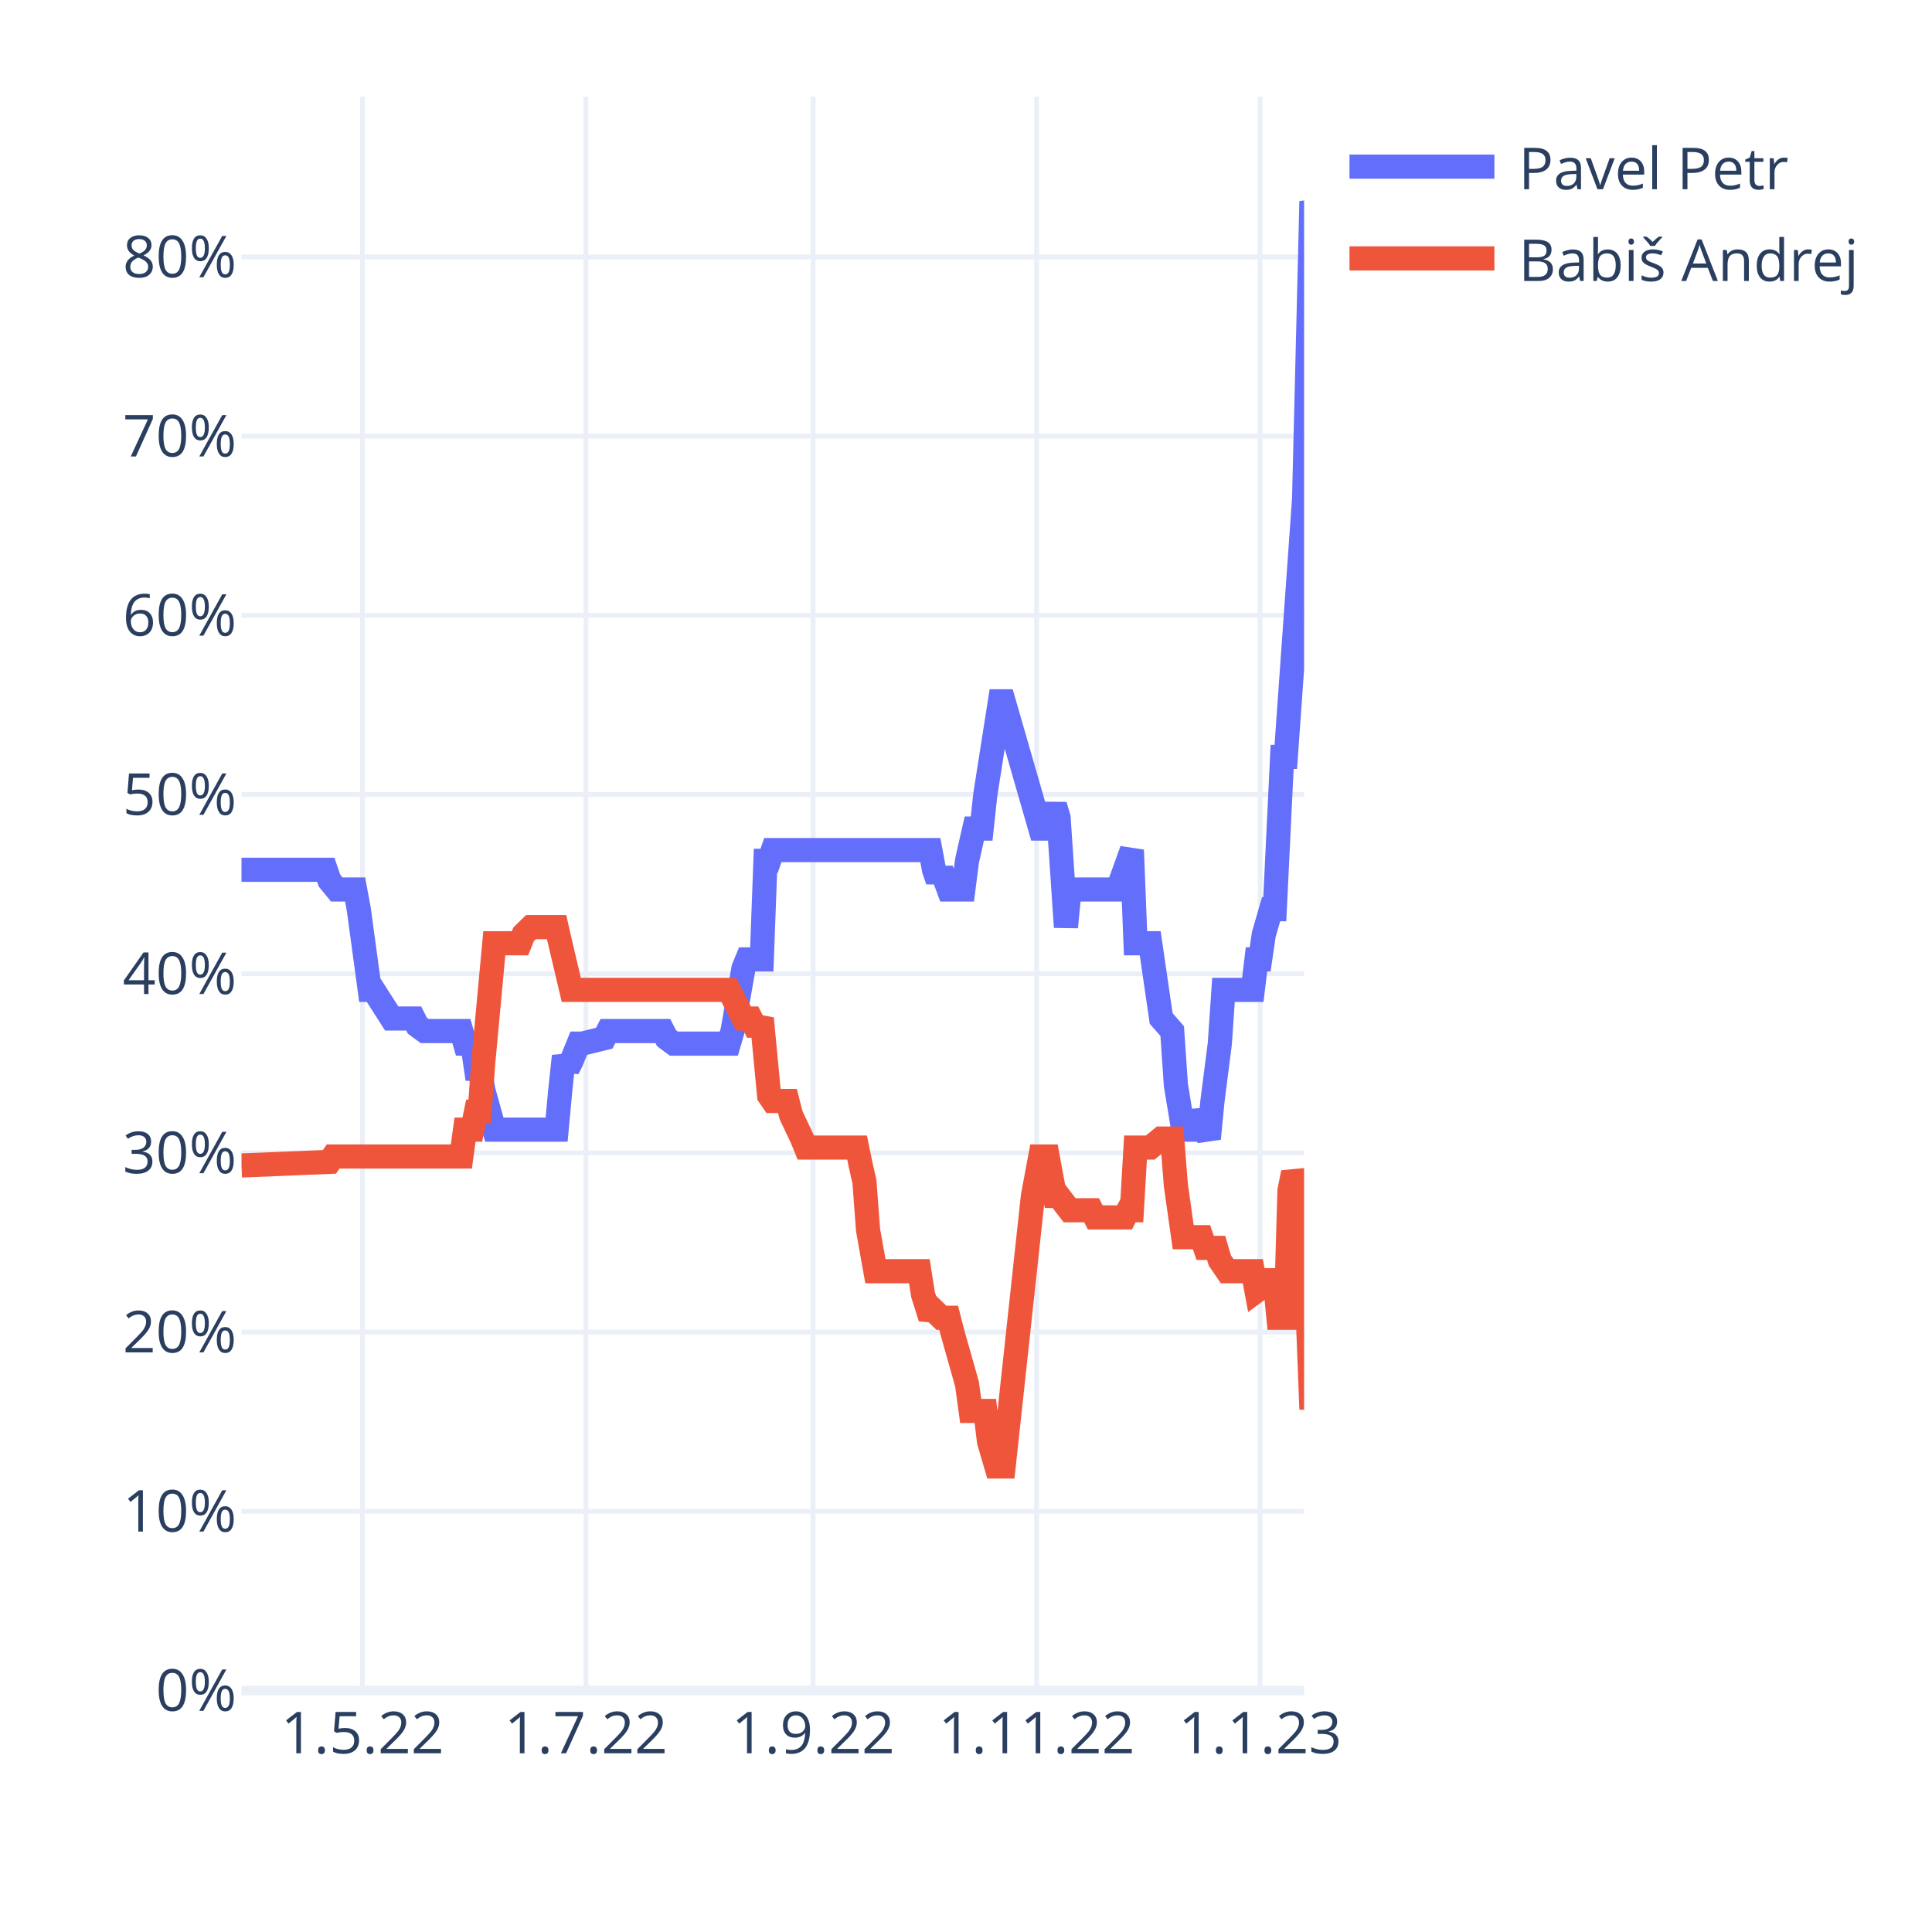
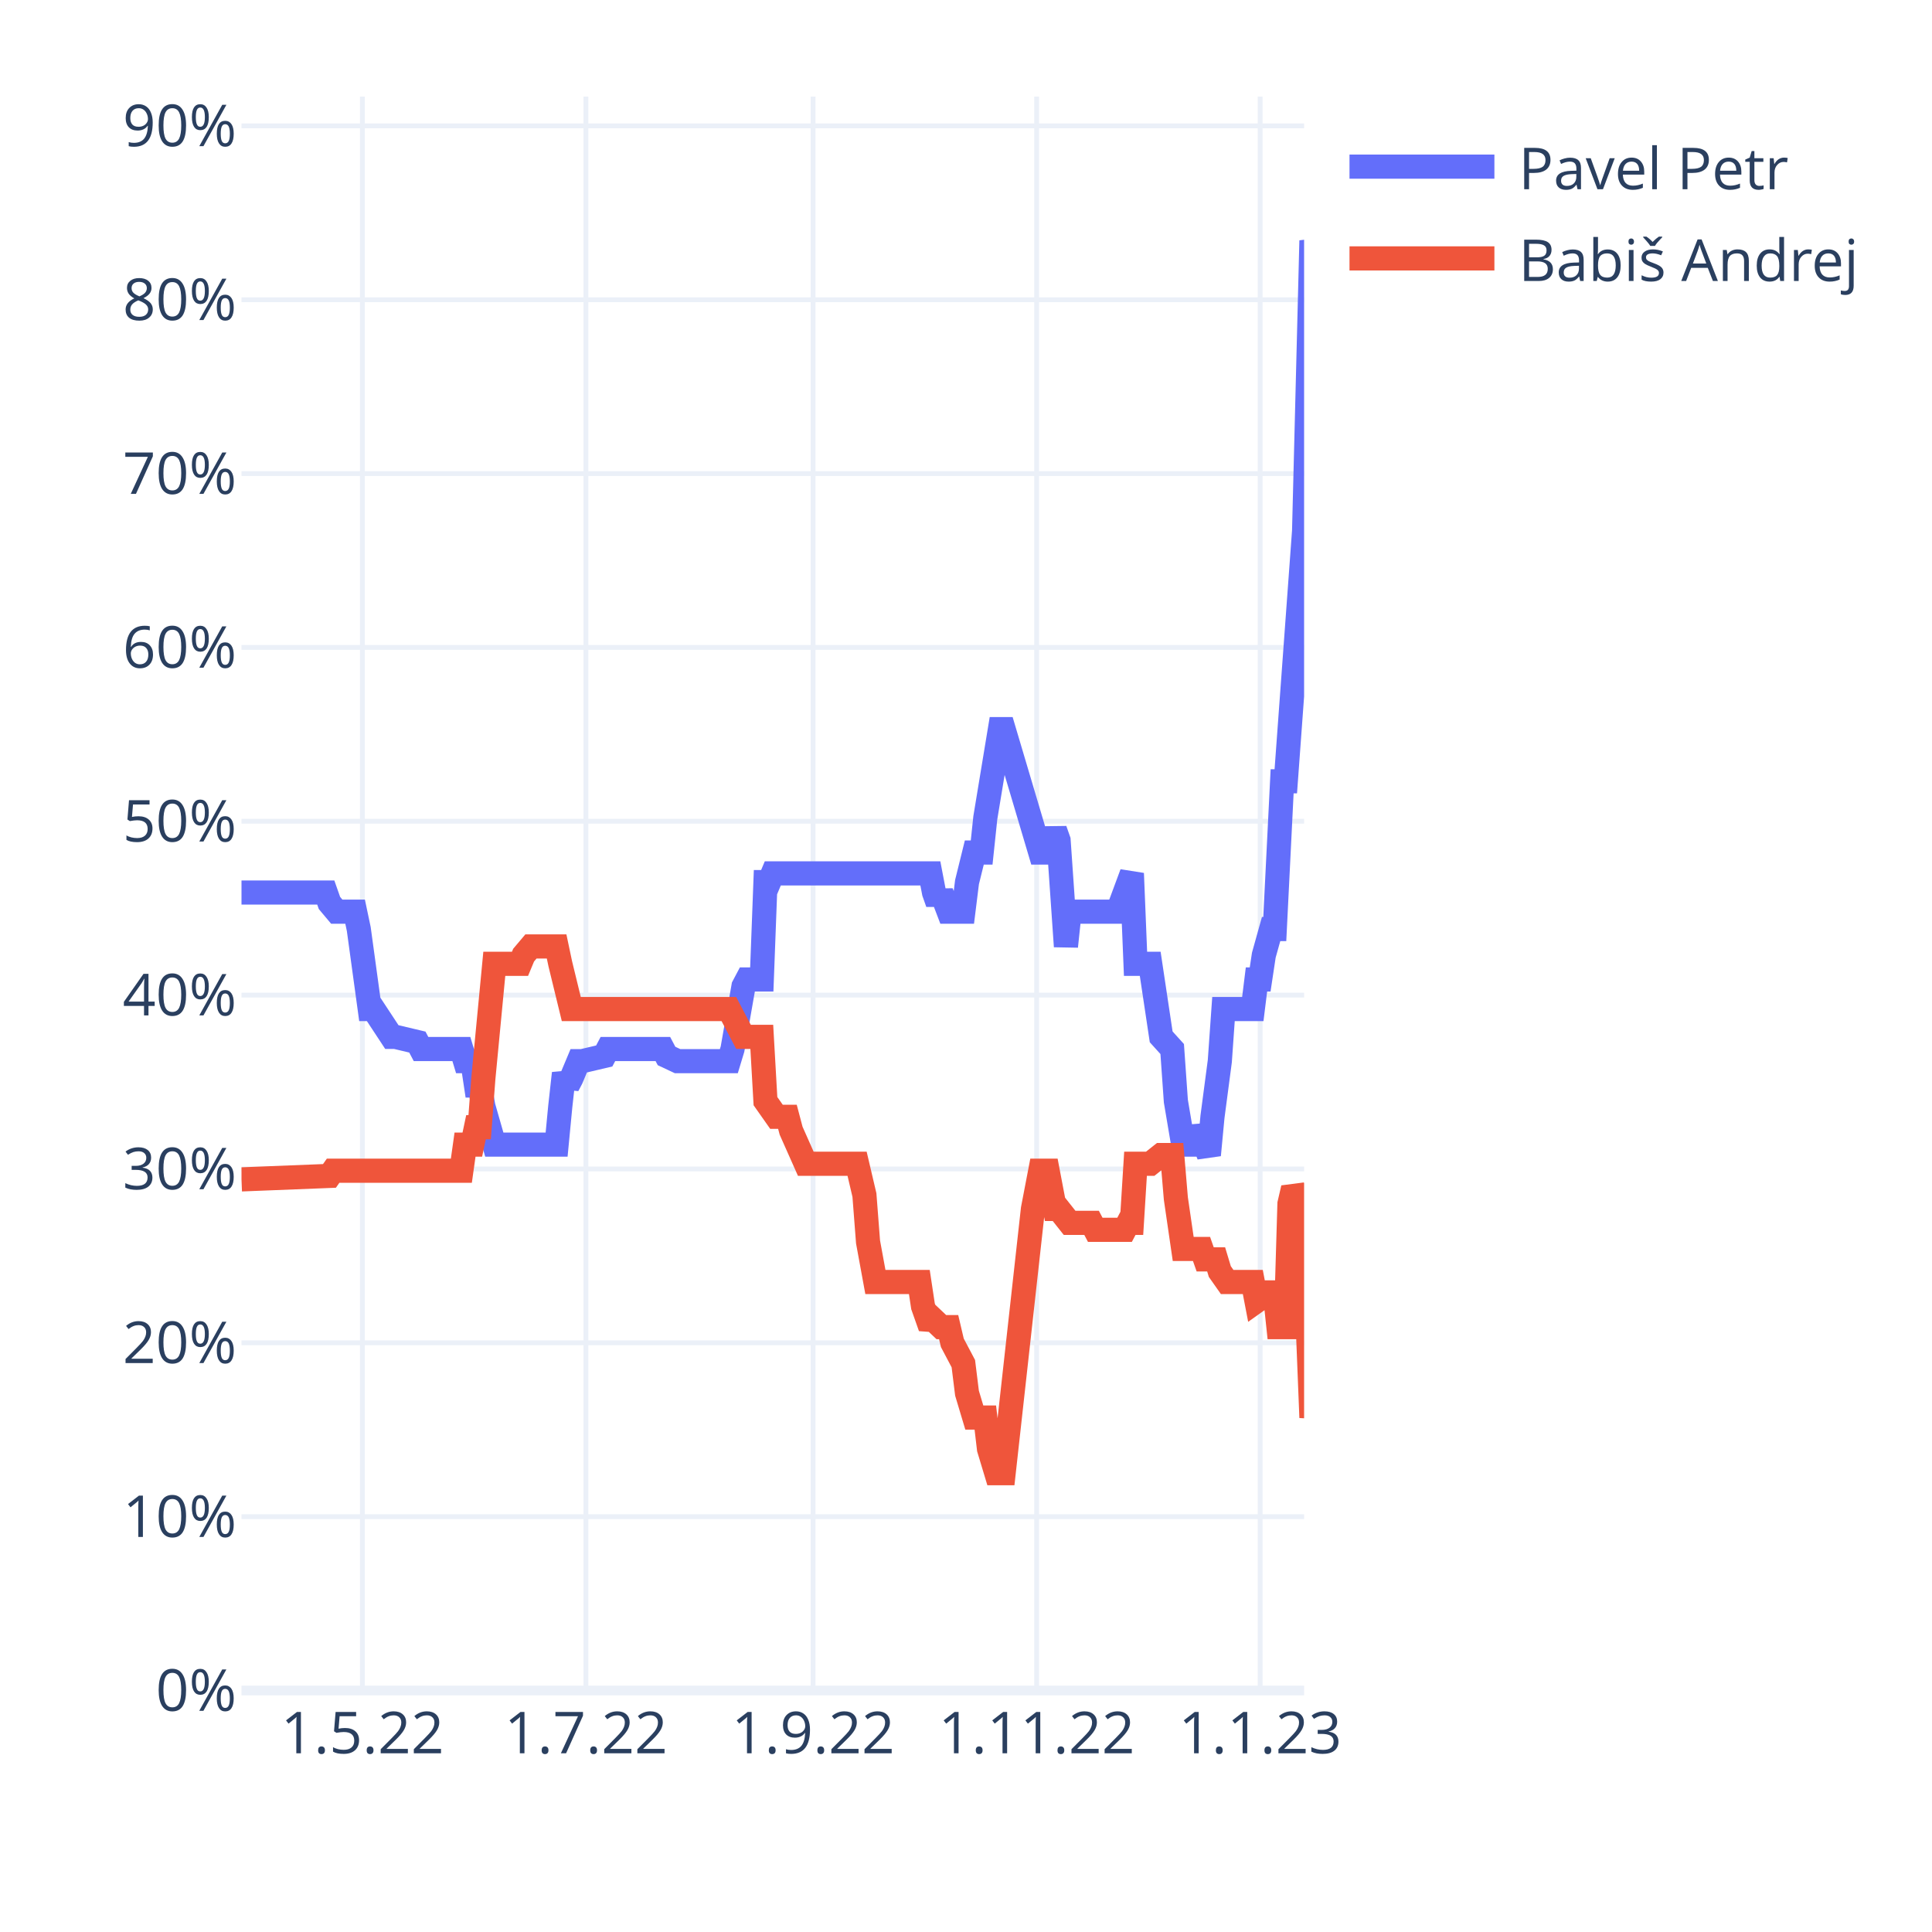
<svg xmlns="http://www.w3.org/2000/svg" class="main-svg" width="400" height="400" style="" viewBox="0 0 400 400">
  <rect x="0" y="0" width="400" height="400" style="fill: rgb(255, 255, 255); fill-opacity: 1;" />
-   <defs id="defs-6587c9">
+   <defs id="defs-6418bf">
    <g class="clips">
-       <clipPath id="clip6587c9xyplot" class="plotclip">
+       <clipPath id="clip6418bfxyplot" class="plotclip">
        <rect width="220" height="330" />
      </clipPath>
-       <clipPath class="axesclip" id="clip6587c9x">
+       <clipPath class="axesclip" id="clip6418bfx">
        <rect x="50" y="0" width="220" height="400" />
      </clipPath>
-       <clipPath class="axesclip" id="clip6587c9y">
+       <clipPath class="axesclip" id="clip6418bfy">
        <rect x="0" y="20" width="400" height="330" />
      </clipPath>
-       <clipPath class="axesclip" id="clip6587c9xy">
+       <clipPath class="axesclip" id="clip6418bfxy">
        <rect x="50" y="20" width="220" height="330" />
      </clipPath>
    </g>
    <g class="gradients" />
    <g class="patterns" />
  </defs>
  <g class="bglayer" />
  <g class="layer-below">
    <g class="imagelayer" />
    <g class="shapelayer" />
  </g>
  <g class="cartesianlayer">
    <g class="subplot xy">
      <g class="layer-subplot">
        <g class="shapelayer" />
        <g class="imagelayer" />
      </g>
      <g class="minor-gridlayer">
        <g class="x" />
        <g class="y" />
      </g>
      <g class="gridlayer">
        <g class="x">
          <path class="xgrid crisp" transform="translate(75.03,0)" d="M0,20v330" style="stroke: rgb(235, 240, 248); stroke-opacity: 1; stroke-width: 1px;" />
          <path class="xgrid crisp" transform="translate(121.31,0)" d="M0,20v330" style="stroke: rgb(235, 240, 248); stroke-opacity: 1; stroke-width: 1px;" />
          <path class="xgrid crisp" transform="translate(168.34,0)" d="M0,20v330" style="stroke: rgb(235, 240, 248); stroke-opacity: 1; stroke-width: 1px;" />
          <path class="xgrid crisp" transform="translate(214.62,0)" d="M0,20v330" style="stroke: rgb(235, 240, 248); stroke-opacity: 1; stroke-width: 1px;" />
          <path class="xgrid crisp" transform="translate(260.9,0)" d="M0,20v330" style="stroke: rgb(235, 240, 248); stroke-opacity: 1; stroke-width: 1px;" />
        </g>
        <g class="y">
-           <path class="ygrid crisp" transform="translate(0,312.9)" d="M50,0h220" style="stroke: rgb(235, 240, 248); stroke-opacity: 1; stroke-width: 1px;" />
-           <path class="ygrid crisp" transform="translate(0,275.8)" d="M50,0h220" style="stroke: rgb(235, 240, 248); stroke-opacity: 1; stroke-width: 1px;" />
-           <path class="ygrid crisp" transform="translate(0,238.7)" d="M50,0h220" style="stroke: rgb(235, 240, 248); stroke-opacity: 1; stroke-width: 1px;" />
-           <path class="ygrid crisp" transform="translate(0,201.6)" d="M50,0h220" style="stroke: rgb(235, 240, 248); stroke-opacity: 1; stroke-width: 1px;" />
-           <path class="ygrid crisp" transform="translate(0,164.5)" d="M50,0h220" style="stroke: rgb(235, 240, 248); stroke-opacity: 1; stroke-width: 1px;" />
-           <path class="ygrid crisp" transform="translate(0,127.4)" d="M50,0h220" style="stroke: rgb(235, 240, 248); stroke-opacity: 1; stroke-width: 1px;" />
-           <path class="ygrid crisp" transform="translate(0,90.3)" d="M50,0h220" style="stroke: rgb(235, 240, 248); stroke-opacity: 1; stroke-width: 1px;" />
-           <path class="ygrid crisp" transform="translate(0,53.2)" d="M50,0h220" style="stroke: rgb(235, 240, 248); stroke-opacity: 1; stroke-width: 1px;" />
+           <path class="ygrid crisp" transform="translate(0,314.01)" d="M50,0h220" style="stroke: rgb(235, 240, 248); stroke-opacity: 1; stroke-width: 1px;" />
+           <path class="ygrid crisp" transform="translate(0,278.01)" d="M50,0h220" style="stroke: rgb(235, 240, 248); stroke-opacity: 1; stroke-width: 1px;" />
+           <path class="ygrid crisp" transform="translate(0,242.02)" d="M50,0h220" style="stroke: rgb(235, 240, 248); stroke-opacity: 1; stroke-width: 1px;" />
+           <path class="ygrid crisp" transform="translate(0,206.03)" d="M50,0h220" style="stroke: rgb(235, 240, 248); stroke-opacity: 1; stroke-width: 1px;" />
+           <path class="ygrid crisp" transform="translate(0,170.03)" d="M50,0h220" style="stroke: rgb(235, 240, 248); stroke-opacity: 1; stroke-width: 1px;" />
+           <path class="ygrid crisp" transform="translate(0,134.04)" d="M50,0h220" style="stroke: rgb(235, 240, 248); stroke-opacity: 1; stroke-width: 1px;" />
+           <path class="ygrid crisp" transform="translate(0,98.05)" d="M50,0h220" style="stroke: rgb(235, 240, 248); stroke-opacity: 1; stroke-width: 1px;" />
+           <path class="ygrid crisp" transform="translate(0,62.06)" d="M50,0h220" style="stroke: rgb(235, 240, 248); stroke-opacity: 1; stroke-width: 1px;" />
+           <path class="ygrid crisp" transform="translate(0,26.06)" d="M50,0h220" style="stroke: rgb(235, 240, 248); stroke-opacity: 1; stroke-width: 1px;" />
        </g>
      </g>
      <g class="zerolinelayer">
        <path class="yzl zl crisp" transform="translate(0,350)" d="M50,0h220" style="stroke: rgb(235, 240, 248); stroke-opacity: 1; stroke-width: 2px;" />
      </g>
      <path class="xlines-below" />
      <path class="ylines-below" />
      <g class="overlines-below" />
      <g class="xaxislayer-below" />
      <g class="yaxislayer-below" />
      <g class="overaxes-below" />
-       <g class="plot" transform="translate(50,20)" clip-path="url(#clip6587c9xyplot)">
+       <g class="plot" transform="translate(50,20)" clip-path="url(#clip6418bfxyplot)">
        <g class="scatterlayer mlayer">
-           <g class="trace scatter trace3d9125" style="stroke-miterlimit: 2; opacity: 1;">
+           <g class="trace scatter trace3e75d4" style="stroke-miterlimit: 2; opacity: 1;">
            <g class="fills" />
            <g class="errorbars" />
            <g class="lines">
-               <path class="js-line" d="M0,160.08L17.45,160.08L18.21,162.31L19.72,164.16L20.48,164.16L23.52,164.16L24.28,168.24L26.55,184.94L27.31,184.94L31.1,190.87L31.86,190.87L35.66,190.87L36.41,192.36L37.93,193.47L38.69,193.47L45.52,193.47L46.28,196.07L47.79,196.07L48.55,201.26L49.31,201.26L50.07,205.71L52.34,213.88L53.1,213.88L65.24,213.88L66,205.71L66.76,198.66L67.52,201.26L68.28,199.78L69.79,196.07L70.55,196.07L75.1,194.95L75.86,193.47L87.24,193.47L88,194.95L89.52,196.07L90.28,196.07L100.9,196.07L101.66,193.47L103.93,180.48L104.69,178.63L107.72,178.63L108.48,158.22L109.24,158.22L110,156L142.62,156L143.38,160.08L144.14,162.31L144.9,160.08L146.41,164.16L147.17,164.16L149.45,164.16L150.21,158.22L151.72,151.55L152.48,151.55L153.24,151.55L154,144.5L157.03,125.2L157.79,125.2L165.38,151.55L166.9,151.55L168.41,146.72L169.17,149.32L170.69,171.95L171.45,164.16L181.31,164.16L182.07,162.31L184.34,156L185.1,175.29L188.14,175.29L190.41,190.87L192.69,193.47L193.45,204.6L194.97,213.88L195.72,213.88L197.24,213.88L198,210.17L200.28,215.73L201.03,207.94L202.55,196.07L203.31,184.94L209.38,184.94L210.14,178.63L210.9,178.63L211.66,173.44L213.17,168.24L213.93,168.24L215.45,136.71L216.21,136.71L220,83.28L221.52,21.69L223.79,29.86L224.55,29.86L226.83,16.5" style="vector-effect: non-scaling-stroke; fill: none; stroke: rgb(99, 110, 250); stroke-opacity: 1; stroke-width: 5px; opacity: 1;" />
+               <path class="js-line" d="M0,164.79L17.45,164.79L18.21,166.95L19.72,168.75L20.48,168.75L23.52,168.75L24.28,172.35L26.55,188.91L27.31,188.91L31.1,194.67L31.86,194.67L36.41,195.75L37.17,197.19L45.52,197.19L46.28,199.7L47.79,199.7L48.55,204.74L49.31,204.74L50.07,209.06L52.34,216.98L53.1,216.98L65.24,216.98L66,209.06L66.76,202.22L67.52,204.74L68.28,203.3L69.79,199.7L70.55,199.7L75.1,198.63L75.86,197.19L87.24,197.19L88,198.63L90.28,199.7L91.03,199.7L100.9,199.7L101.66,197.19L103.93,184.23L104.69,182.79L107.72,182.79L108.48,162.63L109.24,162.63L110,160.83L142.62,160.83L143.38,164.79L144.14,166.95L144.9,164.79L146.41,168.75L147.17,168.75L149.45,168.75L150.21,162.63L151.72,156.51L152.48,156.51L153.24,156.51L154,149.31L157.03,130.96L157.79,130.96L165.38,156.51L166.9,156.51L168.41,151.83L169.17,153.99L170.69,175.95L171.45,168.75L181.31,168.75L182.07,166.95L184.34,160.83L185.1,179.55L188.14,179.55L190.41,194.67L192.69,197.19L193.45,207.98L194.97,216.98L195.72,216.98L197.24,216.98L198,213.38L200.28,219.14L201.03,211.22L202.55,199.7L203.31,188.91L209.38,188.91L210.14,182.79L210.9,182.79L211.66,177.75L213.17,172.35L213.93,172.35L215.45,141.76L216.21,141.76L220,89.93L221.52,29.82L223.79,38.1L224.55,38.1L226.07,31.98L226.83,20.82L227.59,16.5" style="vector-effect: non-scaling-stroke; fill: none; stroke: rgb(99, 110, 250); stroke-opacity: 1; stroke-width: 5px; opacity: 1;" />
            </g>
            <g class="points" />
            <g class="text" />
          </g>
-           <g class="trace scatter tracee2614f" style="stroke-miterlimit: 2; opacity: 1;">
+           <g class="trace scatter tracec8a9c9" style="stroke-miterlimit: 2; opacity: 1;">
            <g class="fills" />
            <g class="errorbars" />
            <g class="lines">
-               <path class="js-line" d="M0,221.3L18.21,220.55L18.97,219.44L45.52,219.44L46.28,213.88L47.79,213.88L48.55,210.17L49.31,210.17L50.07,199.78L52.34,175.29L53.1,175.29L57.66,175.29L58.41,173.44L59.93,171.95L60.69,171.95L65.24,171.95L66,175.29L68.28,184.94L69.03,184.94L100.9,184.94L101.66,186.42L103.93,190.87L104.69,190.87L105.45,190.87L106.21,192.36L106.97,192.36L107.72,190.87L109.24,206.83L110,207.94L113.03,207.94L113.79,210.91L116.07,215.73L116.83,217.59L127.45,217.59L128.21,221.3L128.97,224.63L129.72,234.65L131.24,243.18L132,243.18L140.34,243.18L141.1,248.01L142.62,252.83L143.38,251.35L144.9,252.83L145.66,252.83L146.41,252.83L147.17,255.8L150.21,266.56L150.97,272.12L154,272.12L154.76,278.43L156.28,283.62L157.03,283.62L157.79,283.62L163.86,227.6L165.38,219.44L166.9,219.44L168.41,227.6L169.17,227.6L171.45,230.57L172.21,230.57L176,230.57L176.76,232.05L182.83,232.05L183.59,230.57L184.34,230.57L185.1,217.59L188.14,217.59L190.41,215.73L192.69,215.73L193.45,225.38L194.97,236.14L195.72,236.14L198.76,236.14L199.52,238.36L201.79,238.36L202.55,240.96L204.07,243.18L204.83,243.18L209.38,243.18L210.14,247.27L211.66,246.15L212.41,245.04L213.93,245.04L214.69,252.83L216.21,252.83L216.97,226.49L217.72,222.78L218.48,224.63L219.24,231.68L220,232.8L221.52,271.75L223.79,255.8L224.55,256.91L226.83,272.49" style="vector-effect: non-scaling-stroke; fill: none; stroke: rgb(239, 85, 59); stroke-opacity: 1; stroke-width: 5px; opacity: 1;" />
+               <path class="js-line" d="M0,224.18L18.21,223.46L18.97,222.38L45.52,222.38L46.28,216.98L47.79,216.98L48.55,213.38L49.31,213.38L50.07,203.3L52.34,179.55L53.1,179.55L57.66,179.55L58.41,177.75L59.93,175.95L60.69,175.95L65.24,175.95L66,179.55L68.28,188.91L69.03,188.91L100.9,188.91L101.66,190.35L103.93,194.67L104.69,194.67L107.72,194.67L108.48,207.98L110.76,211.22L111.52,211.22L113.03,211.22L113.79,214.1L116.83,220.94L117.59,220.94L127.45,220.94L128.21,224.18L128.97,227.42L129.72,237.14L131.24,245.42L132,245.42L140.34,245.42L141.1,250.46L142.62,254.77L143.38,253.33L144.9,254.77L145.66,254.77L146.41,254.77L147.17,258.01L149.45,262.33L150.21,268.45L151.72,273.49L152.48,273.49L154,273.49L154.76,279.97L156.28,285.01L157.03,285.01L157.79,285.01L163.86,230.3L165.38,222.38L166.9,222.38L168.41,230.3L169.17,230.3L171.45,233.18L172.21,233.18L176,233.18L176.76,234.62L182.83,234.62L183.59,233.18L184.34,233.18L185.1,220.94L188.14,220.94L190.41,219.14L192.69,219.14L193.45,228.14L194.97,238.58L195.72,238.58L198.76,238.58L199.52,240.74L201.79,240.74L202.55,243.26L204.07,245.42L204.83,245.42L209.38,245.42L210.14,249.38L211.66,248.3L212.41,247.58L213.93,247.58L214.69,254.77L216.21,254.77L216.97,229.22L217.72,225.98L218.48,227.42L219.24,234.26L220,235.34L221.52,273.49L223.79,258.01L224.55,259.09L227.59,283.57" style="vector-effect: non-scaling-stroke; fill: none; stroke: rgb(239, 85, 59); stroke-opacity: 1; stroke-width: 5px; opacity: 1;" />
            </g>
            <g class="points" />
            <g class="text" />
          </g>
        </g>
      </g>
      <g class="overplot" />
      <path class="xlines-above crisp" d="M0,0" style="fill: none;" />
      <path class="ylines-above crisp" d="M0,0" style="fill: none;" />
      <g class="overlines-above" />
      <g class="xaxislayer-above">
        <g class="xtick">
          <text text-anchor="middle" x="0" y="363" transform="translate(75.03,0)" style="font-family: 'Open Sans', verdana, arial, sans-serif; font-size: 12px; fill: rgb(42, 63, 95); fill-opacity: 1; white-space: pre; opacity: 1;">1.5.22</text>
        </g>
        <g class="xtick">
          <text text-anchor="middle" x="0" y="363" style="font-family: 'Open Sans', verdana, arial, sans-serif; font-size: 12px; fill: rgb(42, 63, 95); fill-opacity: 1; white-space: pre; opacity: 1;" transform="translate(121.31,0)">1.7.22</text>
        </g>
        <g class="xtick">
          <text text-anchor="middle" x="0" y="363" style="font-family: 'Open Sans', verdana, arial, sans-serif; font-size: 12px; fill: rgb(42, 63, 95); fill-opacity: 1; white-space: pre; opacity: 1;" transform="translate(168.34,0)">1.9.22</text>
        </g>
        <g class="xtick">
          <text text-anchor="middle" x="0" y="363" style="font-family: 'Open Sans', verdana, arial, sans-serif; font-size: 12px; fill: rgb(42, 63, 95); fill-opacity: 1; white-space: pre; opacity: 1;" transform="translate(214.62,0)">1.11.22</text>
        </g>
        <g class="xtick">
          <text text-anchor="middle" x="0" y="363" style="font-family: 'Open Sans', verdana, arial, sans-serif; font-size: 12px; fill: rgb(42, 63, 95); fill-opacity: 1; white-space: pre; opacity: 1;" transform="translate(260.9,0)">1.1.23</text>
        </g>
      </g>
      <g class="yaxislayer-above">
        <g class="ytick">
          <text text-anchor="end" x="49" y="4.2" transform="translate(0,350)" style="font-family: 'Open Sans', verdana, arial, sans-serif; font-size: 12px; fill: rgb(42, 63, 95); fill-opacity: 1; white-space: pre; opacity: 1;">0%</text>
        </g>
        <g class="ytick">
-           <text text-anchor="end" x="49" y="4.2" style="font-family: 'Open Sans', verdana, arial, sans-serif; font-size: 12px; fill: rgb(42, 63, 95); fill-opacity: 1; white-space: pre; opacity: 1;" transform="translate(0,312.9)">10%</text>
-         </g>
-         <g class="ytick">
-           <text text-anchor="end" x="49" y="4.2" style="font-family: 'Open Sans', verdana, arial, sans-serif; font-size: 12px; fill: rgb(42, 63, 95); fill-opacity: 1; white-space: pre; opacity: 1;" transform="translate(0,275.8)">20%</text>
-         </g>
-         <g class="ytick">
-           <text text-anchor="end" x="49" y="4.2" style="font-family: 'Open Sans', verdana, arial, sans-serif; font-size: 12px; fill: rgb(42, 63, 95); fill-opacity: 1; white-space: pre; opacity: 1;" transform="translate(0,238.7)">30%</text>
-         </g>
-         <g class="ytick">
-           <text text-anchor="end" x="49" y="4.2" style="font-family: 'Open Sans', verdana, arial, sans-serif; font-size: 12px; fill: rgb(42, 63, 95); fill-opacity: 1; white-space: pre; opacity: 1;" transform="translate(0,201.6)">40%</text>
-         </g>
-         <g class="ytick">
-           <text text-anchor="end" x="49" y="4.2" style="font-family: 'Open Sans', verdana, arial, sans-serif; font-size: 12px; fill: rgb(42, 63, 95); fill-opacity: 1; white-space: pre; opacity: 1;" transform="translate(0,164.5)">50%</text>
-         </g>
-         <g class="ytick">
-           <text text-anchor="end" x="49" y="4.2" style="font-family: 'Open Sans', verdana, arial, sans-serif; font-size: 12px; fill: rgb(42, 63, 95); fill-opacity: 1; white-space: pre; opacity: 1;" transform="translate(0,127.4)">60%</text>
-         </g>
-         <g class="ytick">
-           <text text-anchor="end" x="49" y="4.2" style="font-family: 'Open Sans', verdana, arial, sans-serif; font-size: 12px; fill: rgb(42, 63, 95); fill-opacity: 1; white-space: pre; opacity: 1;" transform="translate(0,90.3)">70%</text>
-         </g>
-         <g class="ytick">
-           <text text-anchor="end" x="49" y="4.2" style="font-family: 'Open Sans', verdana, arial, sans-serif; font-size: 12px; fill: rgb(42, 63, 95); fill-opacity: 1; white-space: pre; opacity: 1;" transform="translate(0,53.2)">80%</text>
+           <text text-anchor="end" x="49" y="4.2" style="font-family: 'Open Sans', verdana, arial, sans-serif; font-size: 12px; fill: rgb(42, 63, 95); fill-opacity: 1; white-space: pre; opacity: 1;" transform="translate(0,314.01)">10%</text>
+         </g>
+         <g class="ytick">
+           <text text-anchor="end" x="49" y="4.2" style="font-family: 'Open Sans', verdana, arial, sans-serif; font-size: 12px; fill: rgb(42, 63, 95); fill-opacity: 1; white-space: pre; opacity: 1;" transform="translate(0,278.01)">20%</text>
+         </g>
+         <g class="ytick">
+           <text text-anchor="end" x="49" y="4.2" style="font-family: 'Open Sans', verdana, arial, sans-serif; font-size: 12px; fill: rgb(42, 63, 95); fill-opacity: 1; white-space: pre; opacity: 1;" transform="translate(0,242.02)">30%</text>
+         </g>
+         <g class="ytick">
+           <text text-anchor="end" x="49" y="4.2" style="font-family: 'Open Sans', verdana, arial, sans-serif; font-size: 12px; fill: rgb(42, 63, 95); fill-opacity: 1; white-space: pre; opacity: 1;" transform="translate(0,206.03)">40%</text>
+         </g>
+         <g class="ytick">
+           <text text-anchor="end" x="49" y="4.2" style="font-family: 'Open Sans', verdana, arial, sans-serif; font-size: 12px; fill: rgb(42, 63, 95); fill-opacity: 1; white-space: pre; opacity: 1;" transform="translate(0,170.03)">50%</text>
+         </g>
+         <g class="ytick">
+           <text text-anchor="end" x="49" y="4.2" style="font-family: 'Open Sans', verdana, arial, sans-serif; font-size: 12px; fill: rgb(42, 63, 95); fill-opacity: 1; white-space: pre; opacity: 1;" transform="translate(0,134.04)">60%</text>
+         </g>
+         <g class="ytick">
+           <text text-anchor="end" x="49" y="4.2" style="font-family: 'Open Sans', verdana, arial, sans-serif; font-size: 12px; fill: rgb(42, 63, 95); fill-opacity: 1; white-space: pre; opacity: 1;" transform="translate(0,98.05)">70%</text>
+         </g>
+         <g class="ytick">
+           <text text-anchor="end" x="49" y="4.2" style="font-family: 'Open Sans', verdana, arial, sans-serif; font-size: 12px; fill: rgb(42, 63, 95); fill-opacity: 1; white-space: pre; opacity: 1;" transform="translate(0,62.06)">80%</text>
+         </g>
+         <g class="ytick">
+           <text text-anchor="end" x="49" y="4.2" style="font-family: 'Open Sans', verdana, arial, sans-serif; font-size: 12px; fill: rgb(42, 63, 95); fill-opacity: 1; white-space: pre; opacity: 1;" transform="translate(0,26.06)">90%</text>
        </g>
      </g>
      <g class="overaxes-above" />
    </g>
  </g>
  <g class="polarlayer" />
  <g class="smithlayer" />
  <g class="ternarylayer" />
  <g class="geolayer" />
  <g class="funnelarealayer" />
  <g class="pielayer" />
  <g class="iciclelayer" />
  <g class="treemaplayer" />
  <g class="sunburstlayer" />
  <g class="glimages" />
-   <defs id="topdefs-6587c9">
+   <defs id="topdefs-6418bf">
    <g class="clips" />
-     <clipPath id="legend6587c9">
+     <clipPath id="legend6418bf">
      <rect width="114" height="48" x="0" y="0" />
    </clipPath>
  </defs>
  <g class="layer-above">
    <g class="imagelayer" />
    <g class="shapelayer" />
  </g>
  <g class="infolayer">
    <g class="legend" pointer-events="all" transform="translate(274.4,20)">
      <rect class="bg" shape-rendering="crispEdges" width="114" height="48" x="0" y="0" style="stroke: rgb(68, 68, 68); stroke-opacity: 1; fill: rgb(255, 255, 255); fill-opacity: 1; stroke-width: 0px;" />
-       <g class="scrollbox" transform="" clip-path="url(#legend6587c9)">
+       <g class="scrollbox" transform="" clip-path="url(#legend6418bf)">
        <g class="groups">
          <g class="traces" transform="translate(0,14.5)" style="opacity: 1;">
            <text class="legendtext" text-anchor="start" x="40" y="4.68" style="font-family: 'Open Sans', verdana, arial, sans-serif; font-size: 12px; fill: rgb(42, 63, 95); fill-opacity: 1; white-space: pre;">Pavel Petr</text>
            <g class="layers" style="opacity: 1;">
              <g class="legendfill" />
              <g class="legendlines">
                <path class="js-line" d="M5,0h30" style="fill: none; stroke: rgb(99, 110, 250); stroke-opacity: 1; stroke-width: 5px;" />
              </g>
              <g class="legendsymbols">
                <g class="legendpoints" />
              </g>
            </g>
            <rect class="legendtoggle" x="0" y="-9.5" width="108.047" height="19" style="fill: rgb(0, 0, 0); fill-opacity: 0;" />
          </g>
          <g class="traces" transform="translate(0,33.5)" style="opacity: 1;">
            <text class="legendtext" text-anchor="start" x="40" y="4.68" style="font-family: 'Open Sans', verdana, arial, sans-serif; font-size: 12px; fill: rgb(42, 63, 95); fill-opacity: 1; white-space: pre;">Babiš Andrej</text>
            <g class="layers" style="opacity: 1;">
              <g class="legendfill" />
              <g class="legendlines">
                <path class="js-line" d="M5,0h30" style="fill: none; stroke: rgb(239, 85, 59); stroke-opacity: 1; stroke-width: 5px;" />
              </g>
              <g class="legendsymbols">
                <g class="legendpoints" />
              </g>
            </g>
            <rect class="legendtoggle" x="0" y="-9.5" width="108.047" height="19" style="fill: rgb(0, 0, 0); fill-opacity: 0;" />
          </g>
        </g>
      </g>
      <rect class="scrollbar" rx="20" ry="3" width="0" height="0" x="0" y="0" style="fill: rgb(128, 139, 164); fill-opacity: 1;" />
    </g>
    <g class="g-gtitle" />
    <g class="g-xtitle" />
    <g class="g-ytitle" />
  </g>
</svg>
